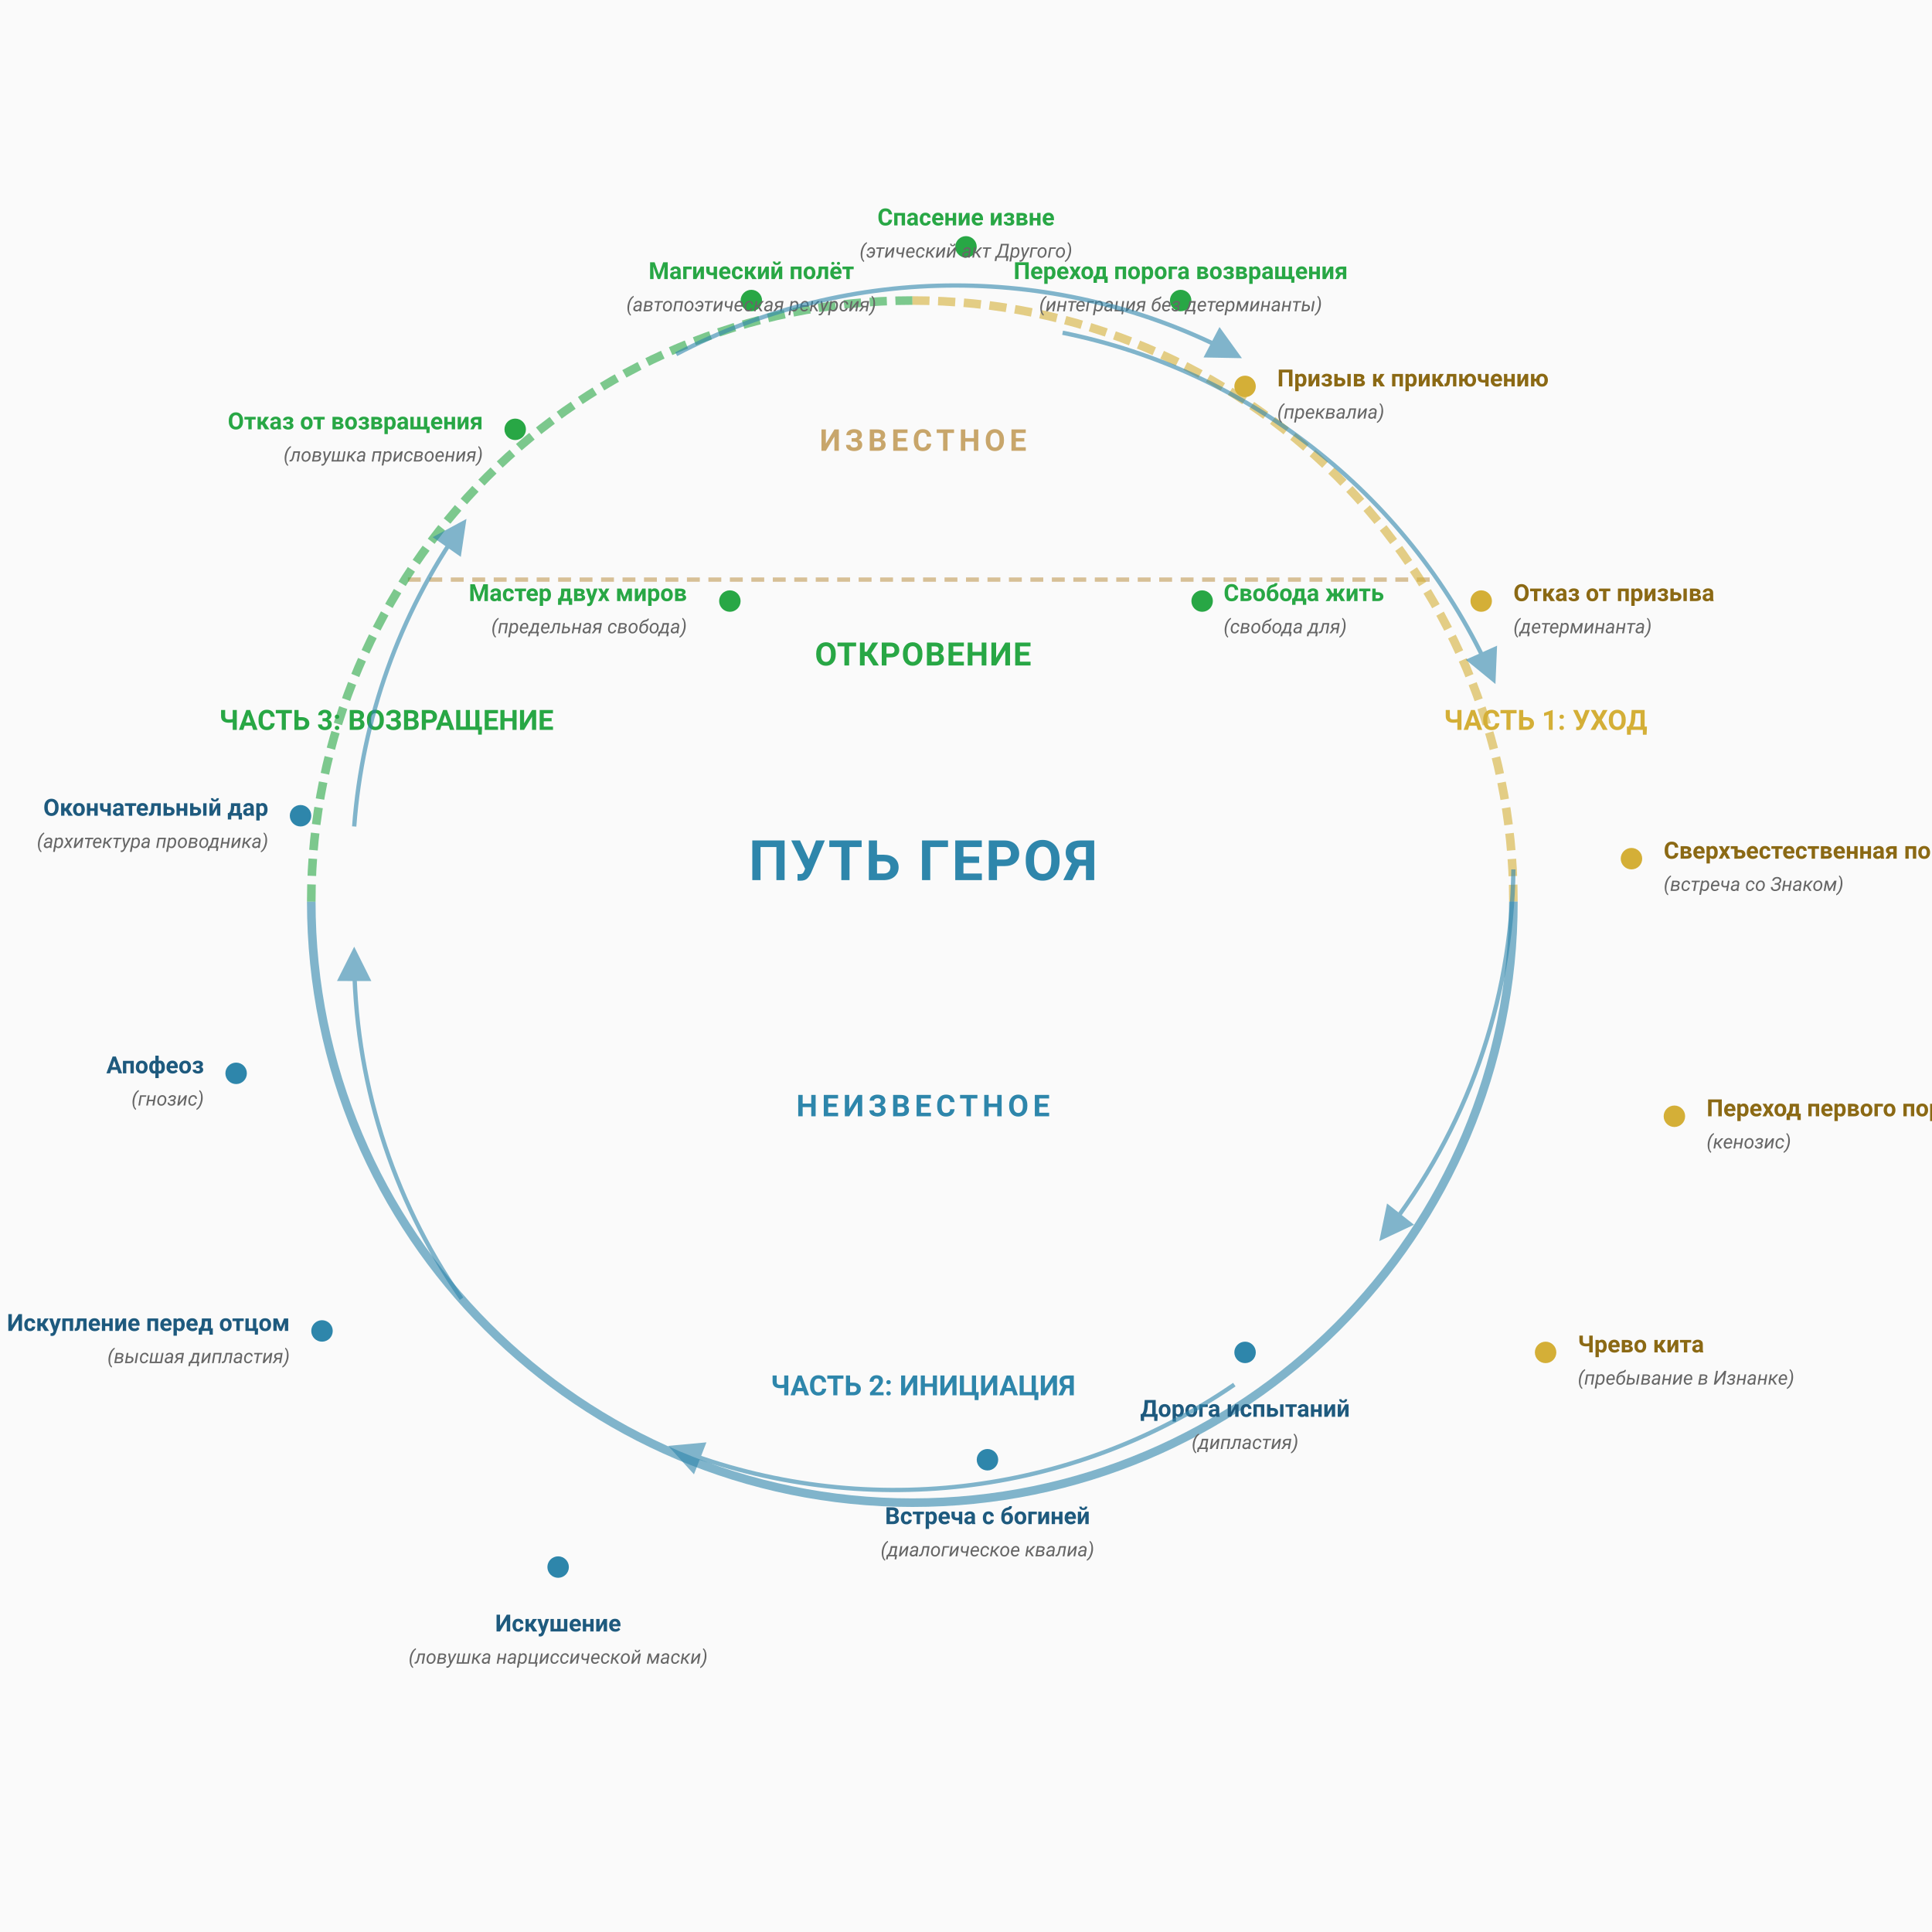
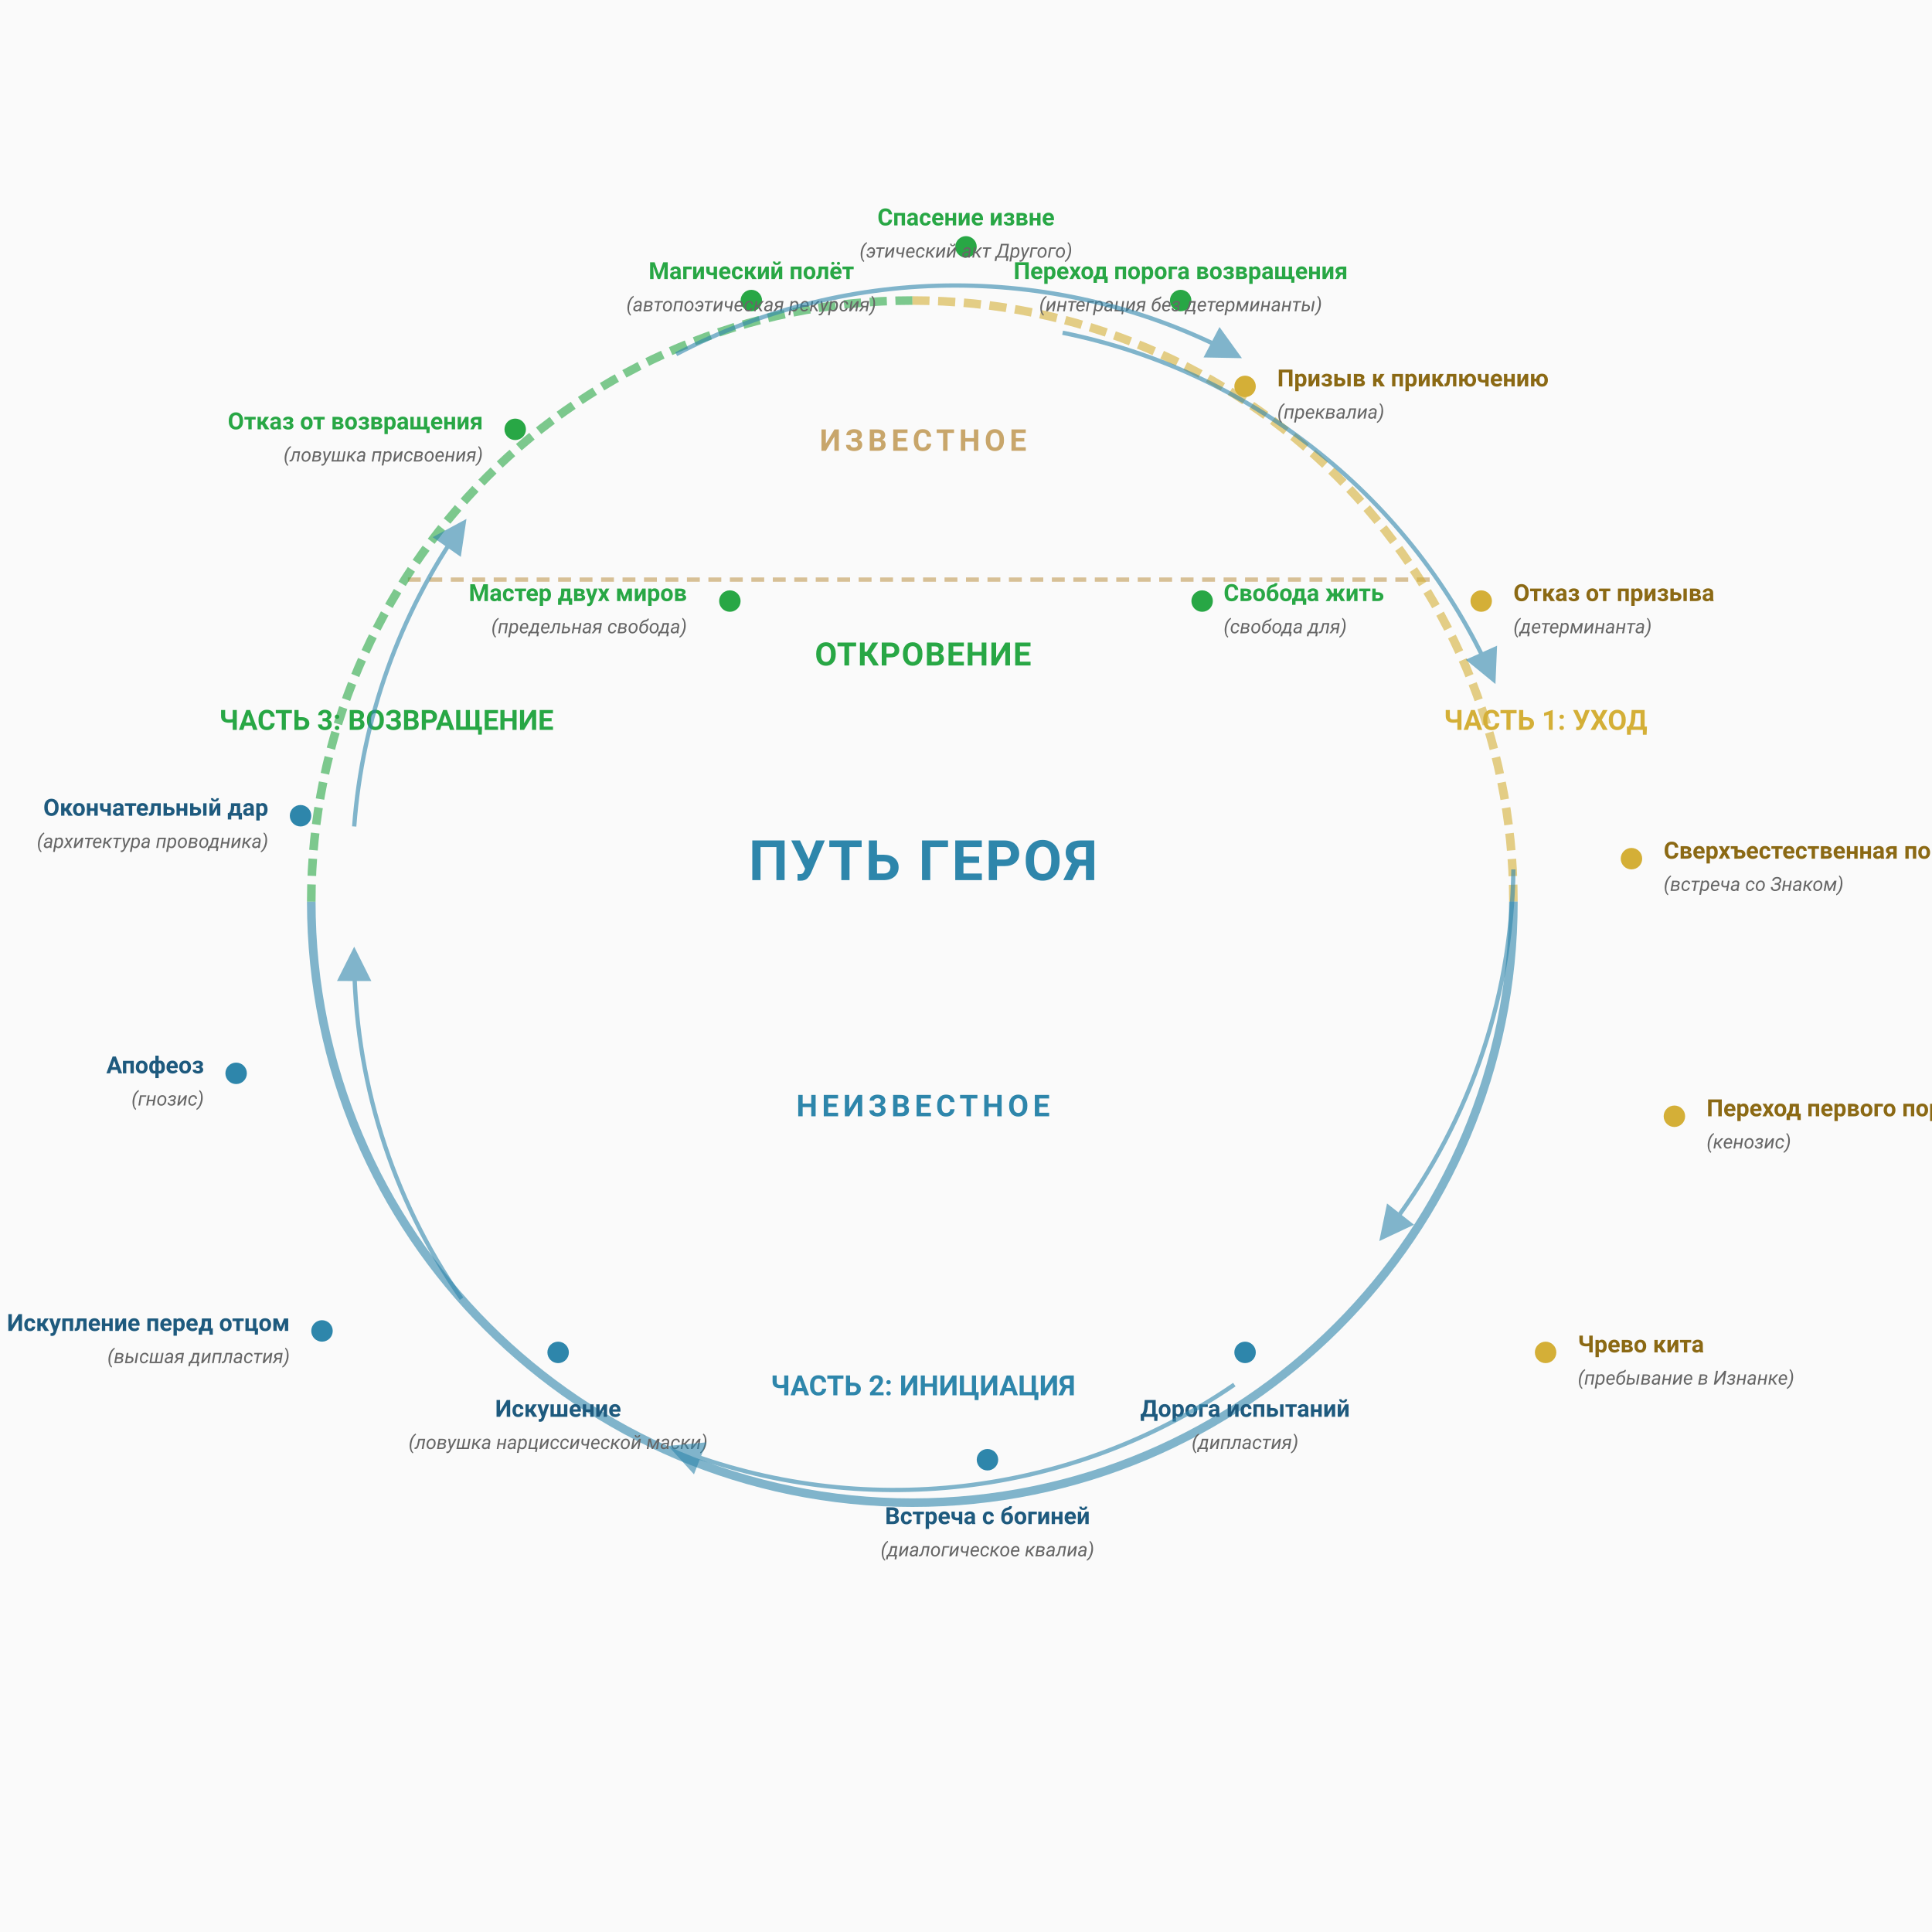
<svg xmlns="http://www.w3.org/2000/svg" viewBox="0 0 900 900" width="900" height="900">
  <defs>
    <marker id="arrow" markerWidth="8" markerHeight="8" refX="6" refY="4" orient="auto">
      <polygon points="0 0, 8 4, 0 8" fill="#2E86AB" />
    </marker>
  </defs>
  <rect width="100%" height="100%" fill="#FAFAFA" />
  <line x1="190" y1="270" x2="668" y2="270" stroke="#C8A66B" stroke-width="2" stroke-dasharray="6,4" opacity="0.7" />
  <g text-anchor="middle" font-family="system-ui, -apple-system, 'Segoe UI', Roboto, sans-serif">
    <text x="430" y="410" font-size="26" font-weight="bold" fill="#2E86AB" letter-spacing="1">ПУТЬ ГЕРОЯ</text>
    <text x="430" y="310" font-size="15" font-weight="600" fill="#28A745" letter-spacing="0.5">ОТКРОВЕНИЕ</text>
    <text x="430" y="210" font-size="14" font-weight="bold" fill="#C8A66B" letter-spacing="2">ИЗВЕСТНОЕ</text>
    <text x="430" y="520" font-size="14" font-weight="bold" fill="#2E86AB" letter-spacing="2">НЕИЗВЕСТНОЕ</text>
  </g>
  <path d="M 425 140 A 280 280 0 0 1 705 420" fill="none" stroke="#D4AF37" stroke-width="4" opacity="0.6" stroke-dasharray="8,4" />
  <path d="M 705 420 A 280 280 0 0 1 145 420" fill="none" stroke="#2E86AB" stroke-width="4" opacity="0.6" />
  <path d="M 145 420 A 280 280 0 0 1 425 140" fill="none" stroke="#28A745" stroke-width="4" opacity="0.6" stroke-dasharray="8,4" />
  <g id="departure" font-family="system-ui, -apple-system, 'Segoe UI', Roboto, sans-serif" font-size="11" font-weight="600" fill="#8B6914">
    <g id="stage-call">
      <circle cx="580" cy="180" r="5" fill="#D4AF37" />
      <text x="595" y="180" text-anchor="start">Призыв к приключению</text>
      <text x="595" y="195" text-anchor="start" font-size="9" font-weight="normal" font-style="italic" fill="#666">(преквалиа)</text>
    </g>
    <g id="stage-refusal">
      <circle cx="690" cy="280" r="5" fill="#D4AF37" />
      <text x="705" y="280" text-anchor="start">Отказ от призыва</text>
      <text x="705" y="295" text-anchor="start" font-size="9" font-weight="normal" font-style="italic" fill="#666">(детерминанта)</text>
    </g>
    <g id="stage-help">
      <circle cx="760" cy="400" r="5" fill="#D4AF37" />
      <text x="775" y="400" text-anchor="start">Сверхъестественная помощь</text>
      <text x="775" y="415" text-anchor="start" font-size="9" font-weight="normal" font-style="italic" fill="#666">(встреча со Знаком)</text>
    </g>
    <g id="stage-threshold">
      <circle cx="780" cy="520" r="5" fill="#D4AF37" />
      <text x="795" y="520" text-anchor="start">Переход первого порога</text>
      <text x="795" y="535" text-anchor="start" font-size="9" font-weight="normal" font-style="italic" fill="#666">(кенозис)</text>
    </g>
    <g id="stage-whale">
      <circle cx="720" cy="630" r="5" fill="#D4AF37" />
      <text x="735" y="630" text-anchor="start">Чрево кита</text>
      <text x="735" y="645" text-anchor="start" font-size="9" font-weight="normal" font-style="italic" fill="#666">(пребывание в Изнанке)</text>
    </g>
  </g>
  <g id="initiation" font-family="system-ui, -apple-system, 'Segoe UI', Roboto, sans-serif" font-size="11" font-weight="600" fill="#1E5A7E">
    <g id="stage-trials">
      <circle cx="580" cy="630" r="5" fill="#2E86AB" />
      <text x="580" y="660" text-anchor="middle">Дорога испытаний</text>
      <text x="580" y="675" text-anchor="middle" font-size="9" font-weight="normal" font-style="italic" fill="#666">(дипластия)</text>
    </g>
    <g id="stage-goddess">
      <circle cx="460" cy="680" r="5" fill="#2E86AB" />
      <text x="460" y="710" text-anchor="middle">Встреча с богиней</text>
      <text x="460" y="725" text-anchor="middle" font-size="9" font-weight="normal" font-style="italic" fill="#666">(диалогическое квалиа)</text>
    </g>
    <g id="stage-temptation">
-       <circle cx="260" cy="730" r="5" fill="#2E86AB" />
-       <text x="260" y="760" text-anchor="middle">Искушение</text>
-       <text x="260" y="775" text-anchor="middle" font-size="9" font-weight="normal" font-style="italic" fill="#666">(ловушка нарциссической маски)</text>
+       <circle cx="260" cy="630" r="5" fill="#2E86AB" />
+       <text x="260" y="660" text-anchor="middle">Искушение</text>
+       <text x="260" y="675" text-anchor="middle" font-size="9" font-weight="normal" font-style="italic" fill="#666">(ловушка нарциссической маски)</text>
    </g>
    <g id="stage-father">
      <circle cx="150" cy="620" r="5" fill="#2E86AB" />
      <text x="135" y="620" text-anchor="end">Искупление перед отцом</text>
      <text x="135" y="635" text-anchor="end" font-size="9" font-weight="normal" font-style="italic" fill="#666">(высшая дипластия)</text>
    </g>
    <g id="stage-apotheosis">
      <circle cx="110" cy="500" r="5" fill="#2E86AB" />
      <text x="95" y="500" text-anchor="end">Апофеоз</text>
      <text x="95" y="515" text-anchor="end" font-size="9" font-weight="normal" font-style="italic" fill="#666">(гнозис)</text>
    </g>
    <g id="stage-gift">
      <circle cx="140" cy="380" r="5" fill="#2E86AB" />
      <text x="125" y="380" text-anchor="end">Окончательный дар</text>
      <text x="125" y="395" text-anchor="end" font-size="9" font-weight="normal" font-style="italic" fill="#666">(архитектура проводника)</text>
    </g>
  </g>
  <g id="return" font-family="system-ui, -apple-system, 'Segoe UI', Roboto, sans-serif" font-size="11" font-weight="600" fill="#28A745">
    <g id="stage-refusal-return">
      <circle cx="240" cy="200" r="5" fill="#28A745" />
      <text x="225" y="200" text-anchor="end">Отказ от возвращения</text>
      <text x="225" y="215" text-anchor="end" font-size="9" font-weight="normal" font-style="italic" fill="#666">(ловушка присвоения)</text>
    </g>
    <g id="stage-flight">
      <circle cx="350" cy="140" r="5" fill="#28A745" />
      <text x="350" y="130" text-anchor="middle">Магический полёт</text>
      <text x="350" y="145" text-anchor="middle" font-size="9" font-weight="normal" font-style="italic" fill="#666">(автопоэтическая рекурсия)</text>
    </g>
    <g id="stage-rescue">
      <circle cx="450" cy="115" r="5" fill="#28A745" />
      <text x="450" y="105" text-anchor="middle">Спасение извне</text>
      <text x="450" y="120" text-anchor="middle" font-size="9" font-weight="normal" font-style="italic" fill="#666">(этический акт Другого)</text>
    </g>
    <g id="stage-return-threshold">
      <circle cx="550" cy="140" r="5" fill="#28A745" />
      <text x="550" y="130" text-anchor="middle">Переход порога возвращения</text>
      <text x="550" y="145" text-anchor="middle" font-size="9" font-weight="normal" font-style="italic" fill="#666">(интеграция без детерминанты)</text>
    </g>
    <g id="stage-master">
      <circle cx="340" cy="280" r="5" fill="#28A745" />
      <text x="320" y="280" text-anchor="end">Мастер двух миров</text>
      <text x="320" y="295" text-anchor="end" font-size="9" font-weight="normal" font-style="italic" fill="#666">(предельная свобода)</text>
    </g>
    <g id="stage-freedom">
      <circle cx="560" cy="280" r="5" fill="#28A745" />
      <text x="570" y="280" text-anchor="start">Свобода жить</text>
      <text x="570" y="295" text-anchor="start" font-size="9" font-weight="normal" font-style="italic" fill="#666">(свобода для)</text>
    </g>
  </g>
  <g font-family="system-ui, -apple-system, 'Segoe UI', Roboto, sans-serif" font-size="13" font-weight="bold">
    <text x="720" y="340" fill="#D4AF37" text-anchor="middle">ЧАСТЬ 1: УХОД</text>
    <text x="430" y="650" fill="#2E86AB" text-anchor="middle">ЧАСТЬ 2: ИНИЦИАЦИЯ</text>
    <text x="180" y="340" fill="#28A745" text-anchor="middle">ЧАСТЬ 3: ВОЗВРАЩЕНИЕ</text>
  </g>
  <g fill="none" stroke="#2E86AB" stroke-width="2" marker-end="url(#arrow)" opacity="0.6">
    <path d="M 495 155 A 280 280 0 0 1 695 315" />
    <path d="M 315 165 A 280 280 0 0 1 575 165" />
    <path d="M 165 385 A 280 280 0 0 1 215 245" />
    <path d="M 705 405 A 280 280 0 0 1 645 575" />
    <path d="M 575 645 A 280 280 0 0 1 315 675" />
    <path d="M 215 605 A 280 280 0 0 1 165 445" />
  </g>
</svg>
